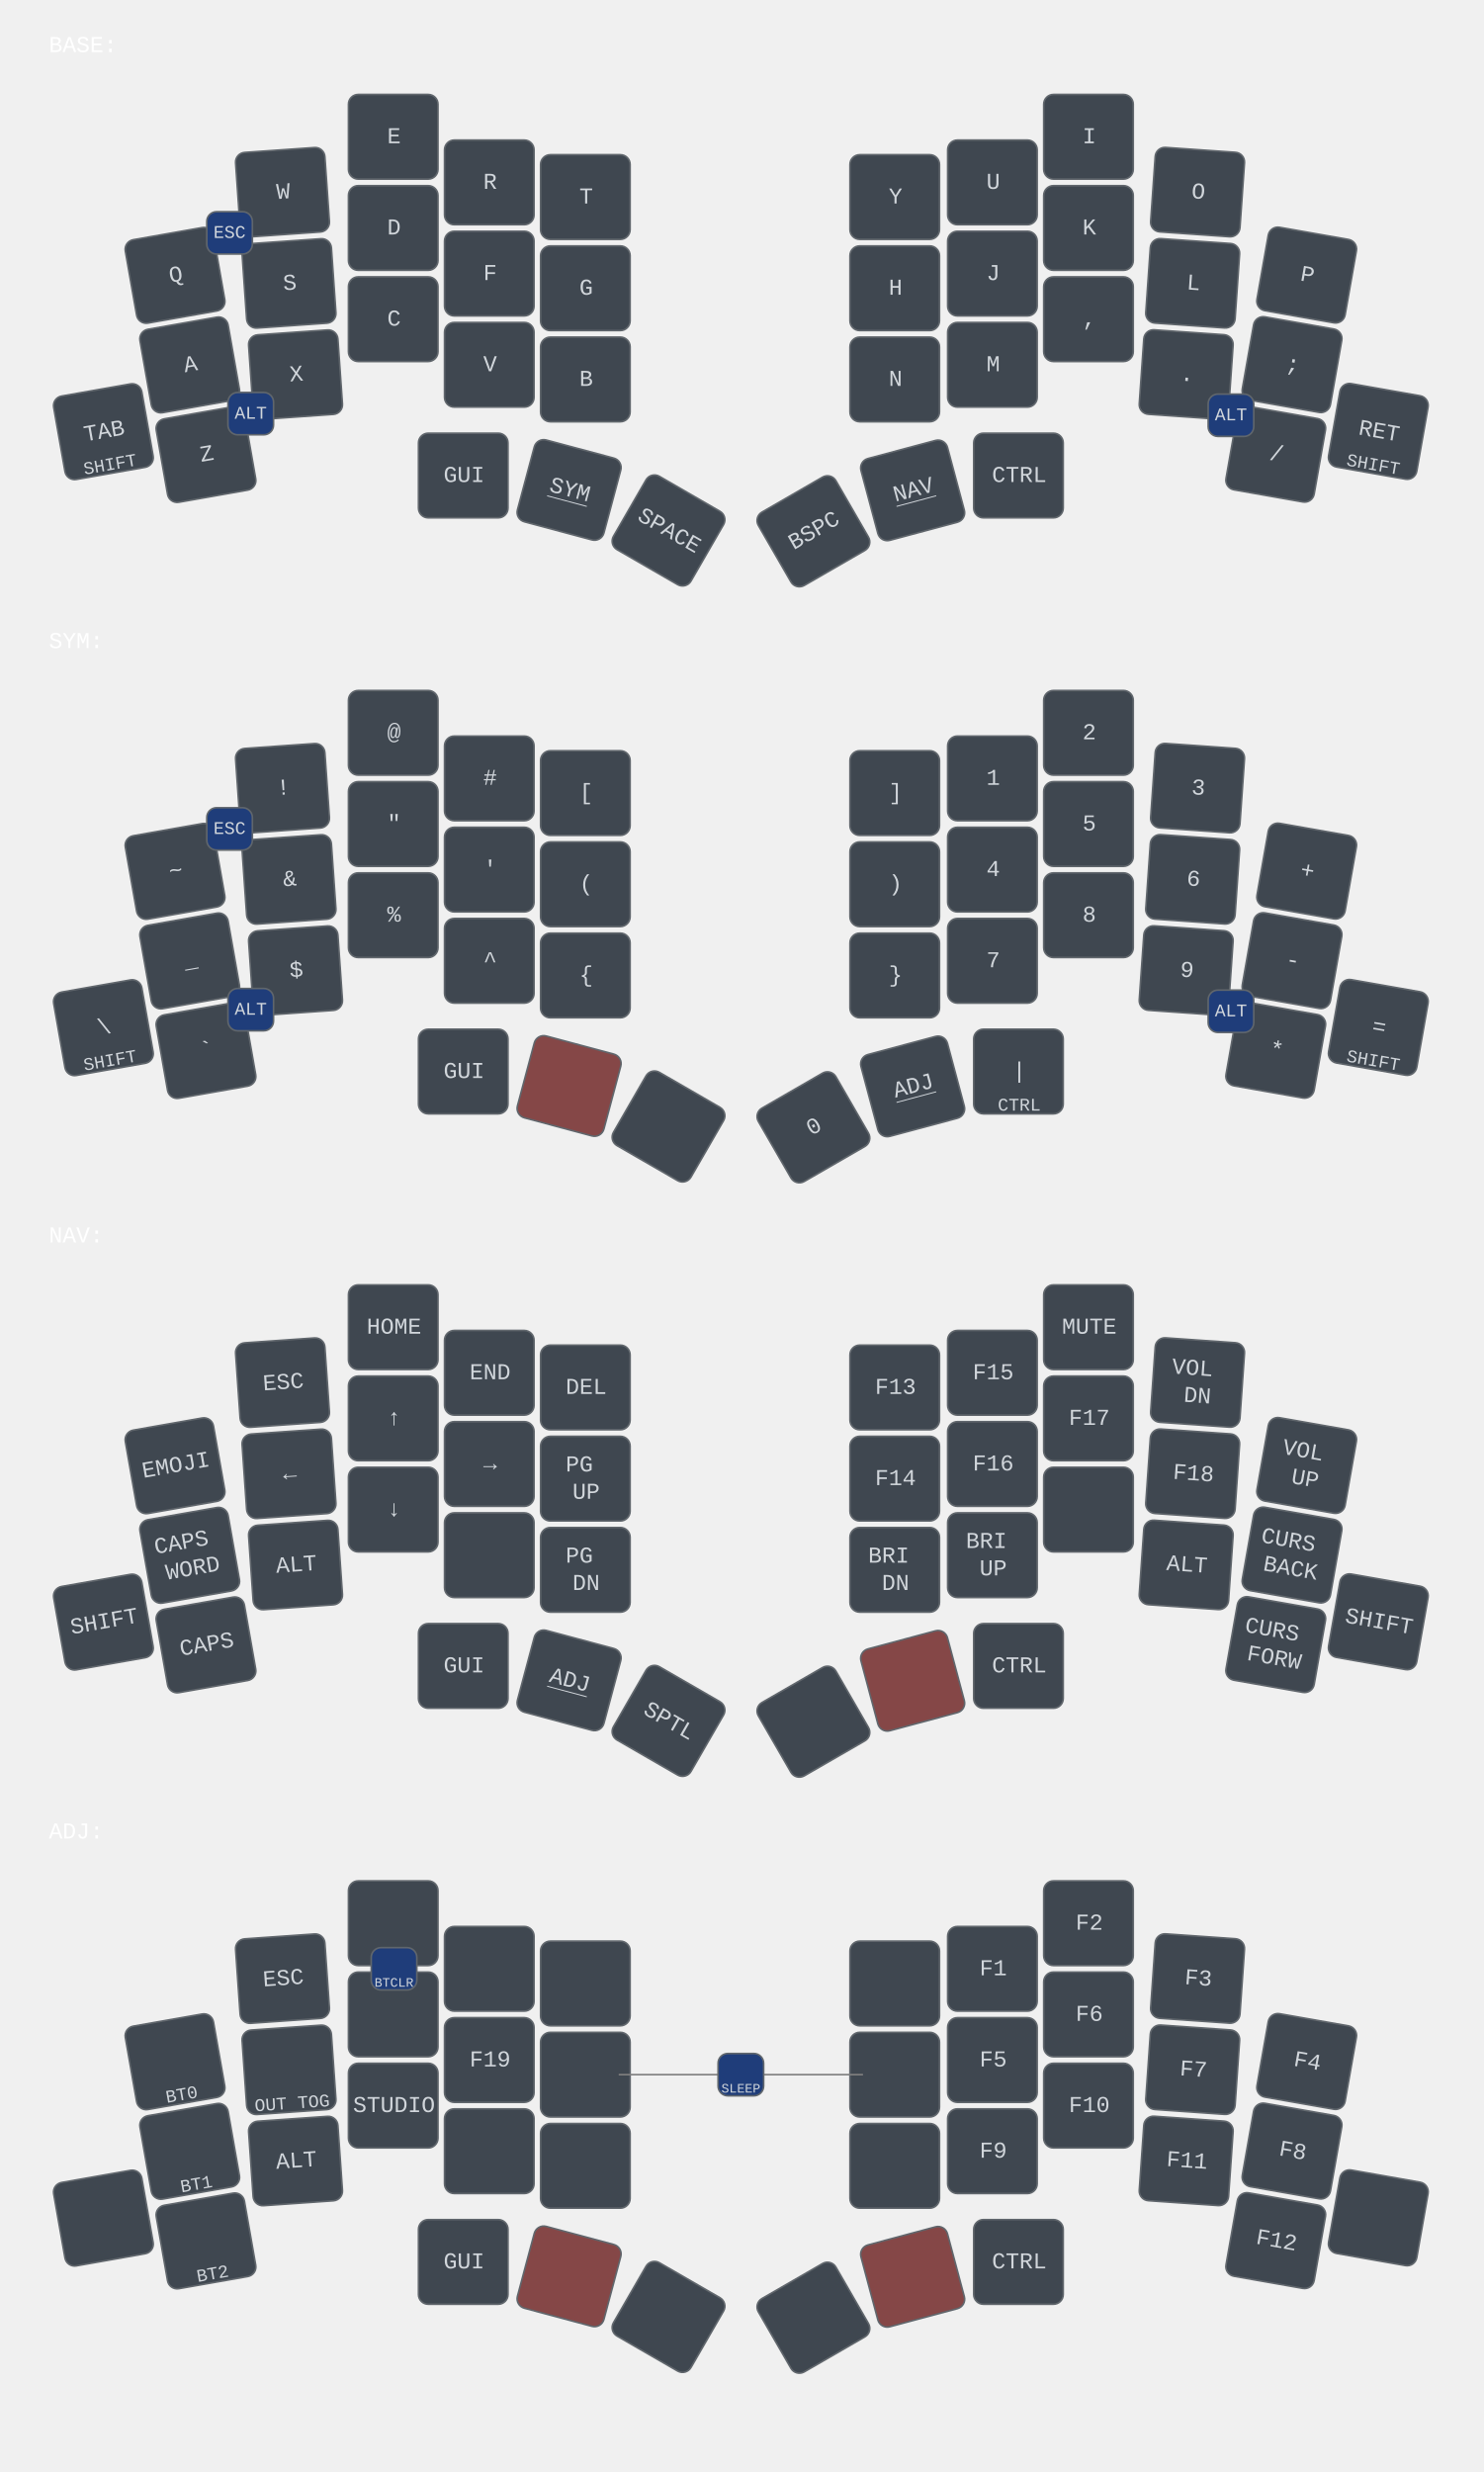
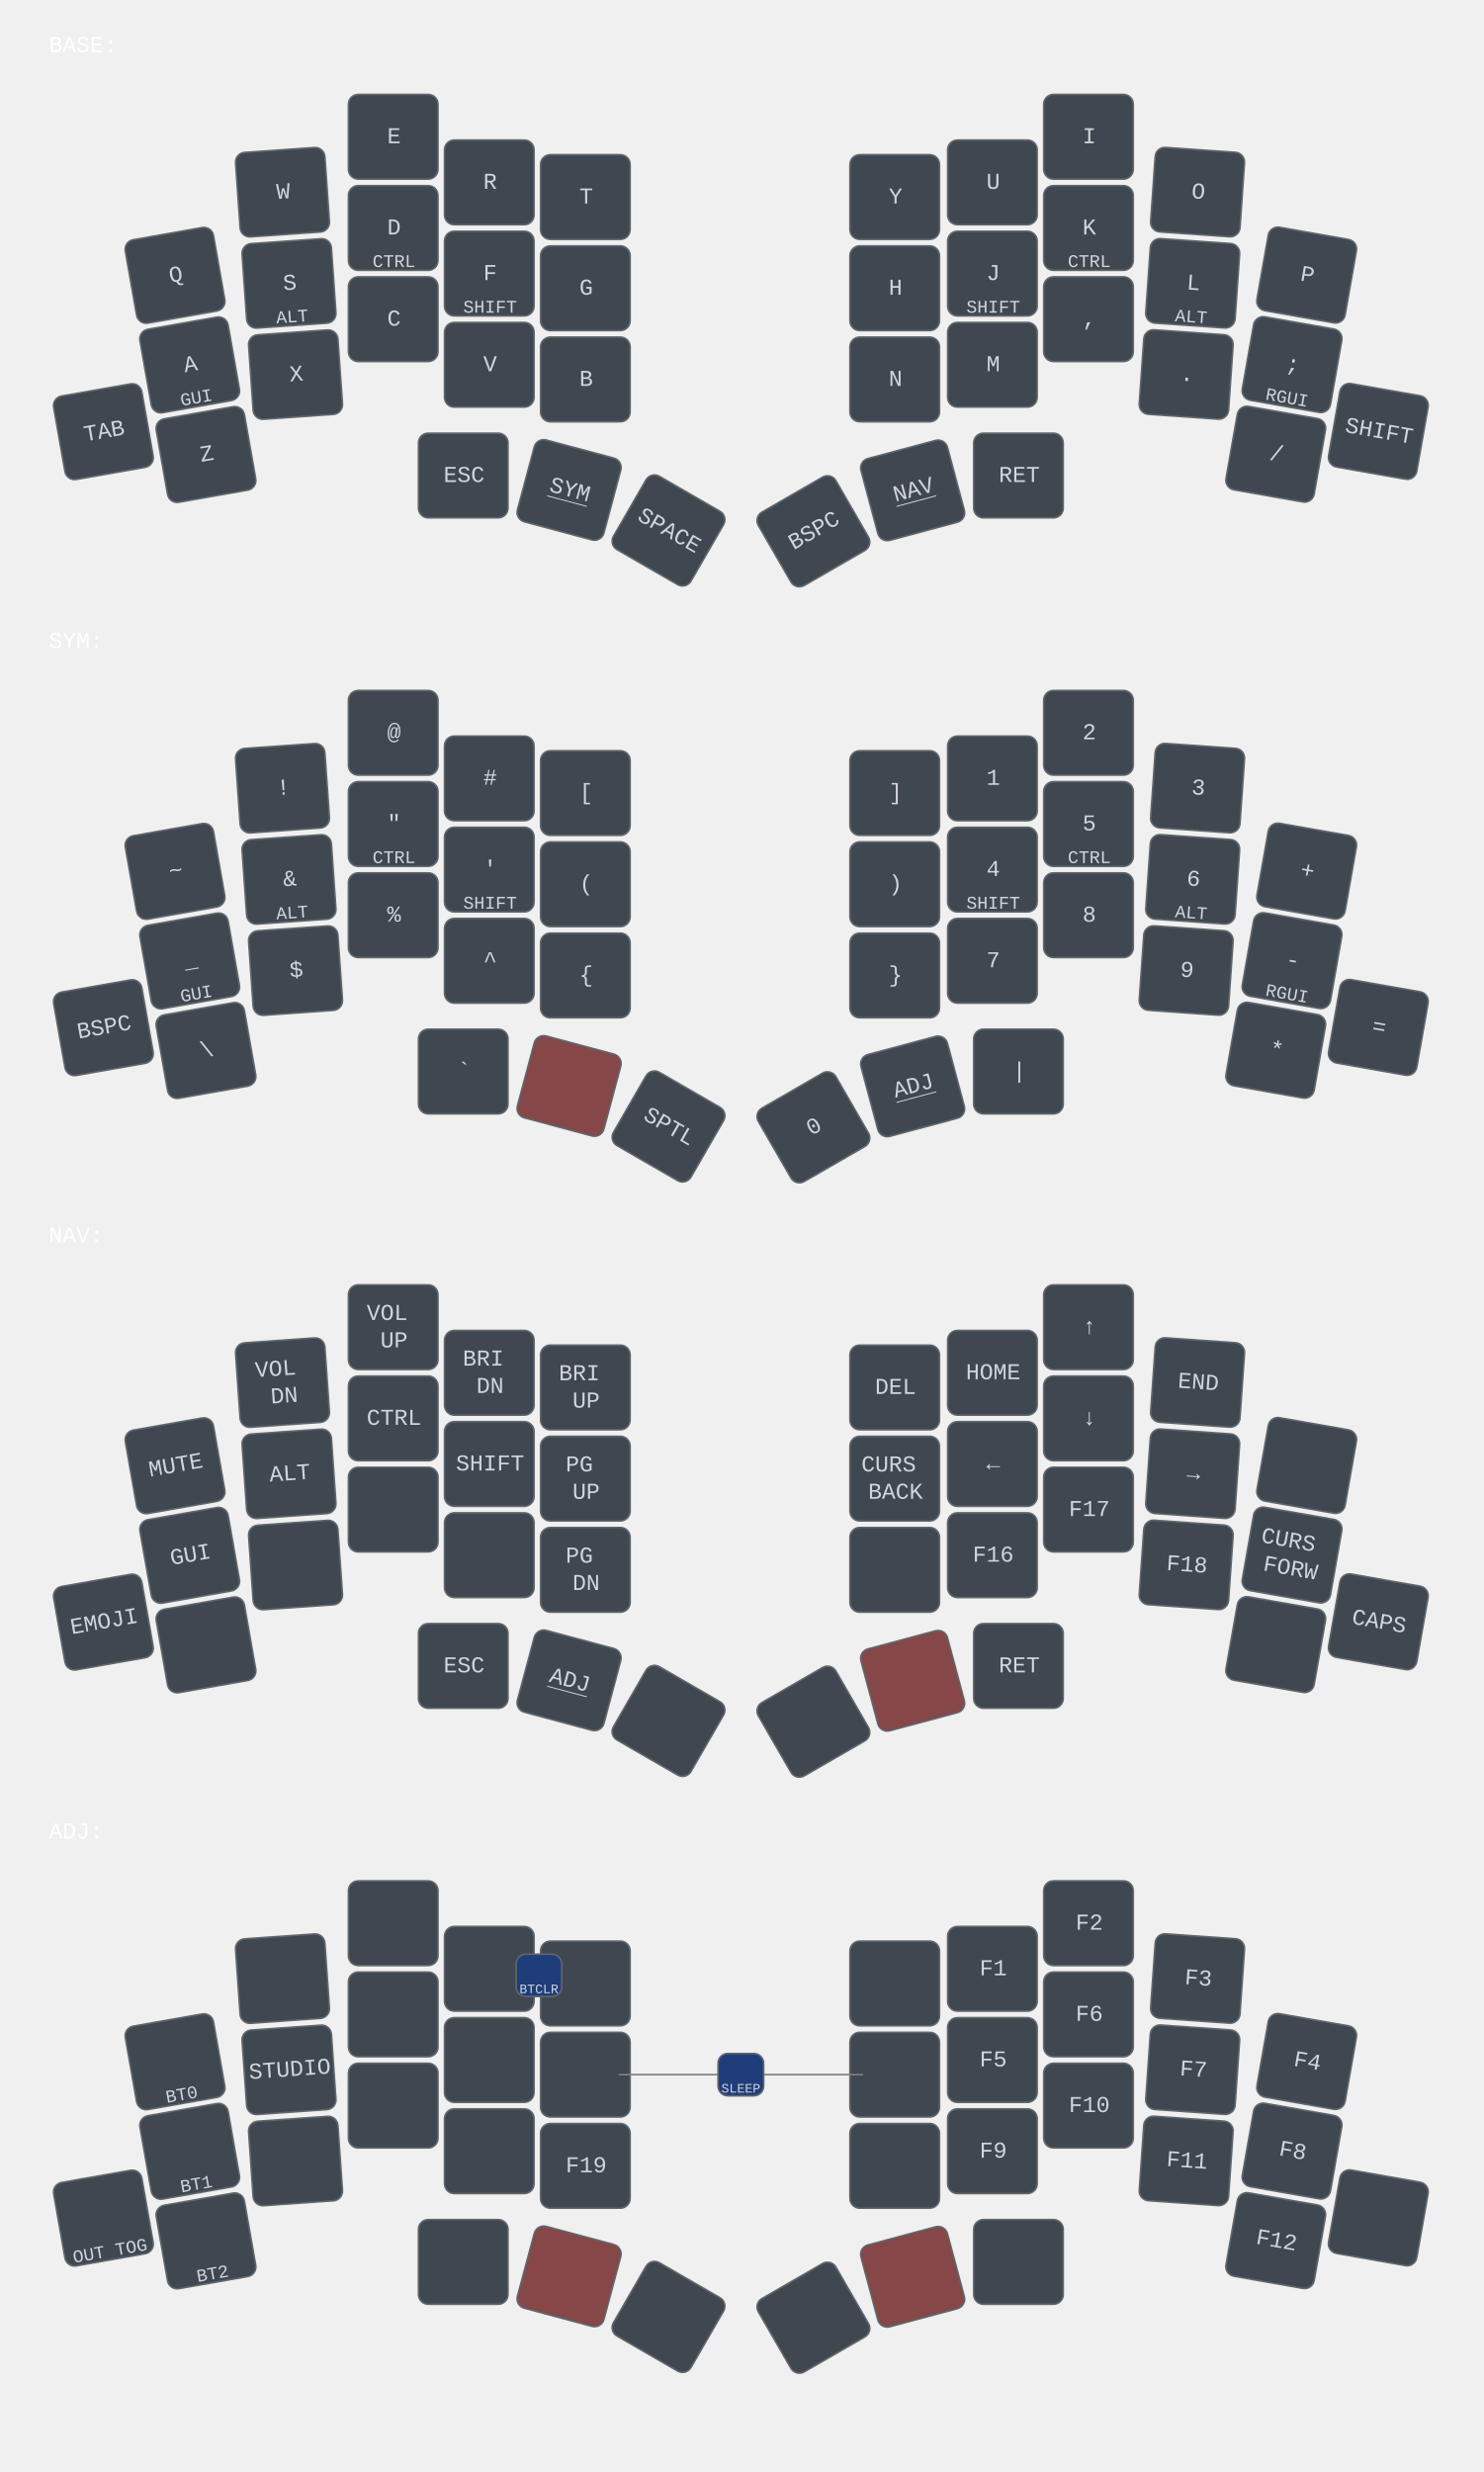
<svg xmlns="http://www.w3.org/2000/svg" width="911" height="1518" viewBox="0 0 911 1518" class="keymap">
  <style>/* inherit to force styles through use tags */
svg path {
    fill: inherit;
}

/* font and background color specifications */
svg.keymap {
    font-family: SFMono-Regular,Consolas,Liberation Mono,Menlo,monospace;
    font-size: 14px;
    font-kerning: normal;
    text-rendering: optimizeLegibility;
    fill: #24292e;
}

/* default key styling */
rect.key {
    fill: #f6f8fa;
}

rect.key, rect.combo {
    stroke: #c9cccf;
    stroke-width: 1;
}

/* default key side styling, only used is draw_key_sides is set */
rect.side {
    filter: brightness(90%);
}

/* color accent for combo boxes */
rect.combo, rect.combo-separate {
    fill: #cdf;
}

/* color accent for held keys */
rect.held, rect.combo.held {
    fill: #fdd;
}

/* color accent for ghost (optional) keys */
rect.ghost, rect.combo.ghost {
    stroke-dasharray: 4, 4;
    stroke-width: 2;
}

text {
    text-anchor: middle;
    dominant-baseline: middle;
}

/* styling for layer labels */
text.label {
    font-weight: bold;
    text-anchor: start;
    stroke: white;
    stroke-width: 4;
    paint-order: stroke;
}

/* styling for optional footer */
text.footer {
    text-anchor: end;
    dominant-baseline: auto;
    stroke: white;
    stroke-width: 4;
    paint-order: stroke;
}

/* styling for combo tap, and key non-tap label text */
text.combo, text.hold, text.shifted, text.left, text.right {
    font-size: 11px;
}

text.hold {
    text-anchor: middle;
    dominant-baseline: auto;
}

text.shifted {
    text-anchor: middle;
    dominant-baseline: hanging;
}

text.left {
    text-anchor: start;
}

text.right {
    text-anchor: end;
}

text.layer-activator {
    text-decoration: underline;
}

/* styling for hold/shifted label text in combo box */
text.combo.hold, text.combo.shifted, text.combo.left, text.combo.right {
    font-size: 8px;
}

/* lighter symbol for transparent keys */
text.trans {
    fill: #7b7e81;
}

/* styling for combo dendrons */
path.combo {
    stroke-width: 1;
    stroke: gray;
    fill: none;
}

/* Start Tabler Icons Cleanup */
/* cannot use height/width with glyphs */
.icon-tabler &gt; path {
    fill: inherit;
    stroke: inherit;
    stroke-width: 2;
}
/* hide tabler's default box */
.icon-tabler &gt; path[stroke="none"][fill="none"] {
    visibility: hidden;
}
/* End Tabler Icons Cleanup */

svg.keymap { fill: #d1d6db; }
rect.key { fill: #3f4750; }
rect.key, rect.combo { stroke: #60666c; }
rect.combo, rect.combo-separate { fill: #1f3d7a; }
rect.held, rect.combo.held { fill: #854747; }
text.label, text.footer { stroke: black; }
text.trans { fill: #7e8184; }
path.combo { stroke: #7f7f7f; }

text.label, text.footer {
  stroke: none;
  fill: #FFF;
  font-weight: 500; 
  paint-order: normal;
}
</style>
  <g transform="translate(30, 0)" class="layer-BASE">
    <text x="0" y="28" class="label" id="BASE">BASE:</text>
    <g transform="translate(0, 56)">
      <g transform="translate(78, 113) rotate(-10.0)" class="key keypos-0">
        <rect rx="6" ry="6" x="-28" y="-26" width="55" height="52" class="key" />
        <text x="0" y="0" class="key tap">Q</text>
      </g>
      <g transform="translate(144, 62) rotate(-4.0)" class="key keypos-1">
        <rect rx="6" ry="6" x="-28" y="-26" width="55" height="52" class="key" />
        <text x="0" y="0" class="key tap">W</text>
      </g>
      <g transform="translate(212, 28)" class="key keypos-2">
        <rect rx="6" ry="6" x="-28" y="-26" width="55" height="52" class="key" />
        <text x="0" y="0" class="key tap">E</text>
      </g>
      <g transform="translate(271, 56)" class="key keypos-3">
        <rect rx="6" ry="6" x="-28" y="-26" width="55" height="52" class="key" />
        <text x="0" y="0" class="key tap">R</text>
      </g>
      <g transform="translate(330, 65)" class="key keypos-4">
        <rect rx="6" ry="6" x="-28" y="-26" width="55" height="52" class="key" />
        <text x="0" y="0" class="key tap">T</text>
      </g>
      <g transform="translate(520, 65)" class="key keypos-5">
        <rect rx="6" ry="6" x="-28" y="-26" width="55" height="52" class="key" />
        <text x="0" y="0" class="key tap">Y</text>
      </g>
      <g transform="translate(580, 56)" class="key keypos-6">
        <rect rx="6" ry="6" x="-28" y="-26" width="55" height="52" class="key" />
        <text x="0" y="0" class="key tap">U</text>
      </g>
      <g transform="translate(639, 28)" class="key keypos-7">
        <rect rx="6" ry="6" x="-28" y="-26" width="55" height="52" class="key" />
        <text x="0" y="0" class="key tap">I</text>
      </g>
      <g transform="translate(706, 62) rotate(4.0)" class="key keypos-8">
        <rect rx="6" ry="6" x="-28" y="-26" width="55" height="52" class="key" />
        <text x="0" y="0" class="key tap">O</text>
      </g>
      <g transform="translate(773, 113) rotate(10.0)" class="key keypos-9">
        <rect rx="6" ry="6" x="-28" y="-26" width="55" height="52" class="key" />
        <text x="0" y="0" class="key tap">P</text>
      </g>
      <g transform="translate(87, 168) rotate(-10.0)" class="key keypos-10">
        <rect rx="6" ry="6" x="-28" y="-26" width="55" height="52" class="key" />
        <text x="0" y="0" class="key tap">A</text>
+         <text x="0" y="24" class="key hold">GUI</text>
      </g>
      <g transform="translate(148, 118) rotate(-4.0)" class="key keypos-11">
        <rect rx="6" ry="6" x="-28" y="-26" width="55" height="52" class="key" />
        <text x="0" y="0" class="key tap">S</text>
+         <text x="0" y="24" class="key hold">ALT</text>
      </g>
      <g transform="translate(212, 84)" class="key keypos-12">
        <rect rx="6" ry="6" x="-28" y="-26" width="55" height="52" class="key" />
        <text x="0" y="0" class="key tap">D</text>
+         <text x="0" y="24" class="key hold">CTRL</text>
      </g>
      <g transform="translate(271, 112)" class="key keypos-13">
        <rect rx="6" ry="6" x="-28" y="-26" width="55" height="52" class="key" />
        <text x="0" y="0" class="key tap">F</text>
+         <text x="0" y="24" class="key hold">SHIFT</text>
      </g>
      <g transform="translate(330, 121)" class="key keypos-14">
        <rect rx="6" ry="6" x="-28" y="-26" width="55" height="52" class="key" />
        <text x="0" y="0" class="key tap">G</text>
      </g>
      <g transform="translate(520, 121)" class="key keypos-15">
        <rect rx="6" ry="6" x="-28" y="-26" width="55" height="52" class="key" />
        <text x="0" y="0" class="key tap">H</text>
      </g>
      <g transform="translate(580, 112)" class="key keypos-16">
        <rect rx="6" ry="6" x="-28" y="-26" width="55" height="52" class="key" />
        <text x="0" y="0" class="key tap">J</text>
+         <text x="0" y="24" class="key hold">SHIFT</text>
      </g>
      <g transform="translate(639, 84)" class="key keypos-17">
        <rect rx="6" ry="6" x="-28" y="-26" width="55" height="52" class="key" />
        <text x="0" y="0" class="key tap">K</text>
+         <text x="0" y="24" class="key hold">CTRL</text>
      </g>
      <g transform="translate(703, 118) rotate(4.0)" class="key keypos-18">
        <rect rx="6" ry="6" x="-28" y="-26" width="55" height="52" class="key" />
        <text x="0" y="0" class="key tap">L</text>
+         <text x="0" y="24" class="key hold">ALT</text>
      </g>
      <g transform="translate(764, 168) rotate(10.0)" class="key keypos-19">
        <rect rx="6" ry="6" x="-28" y="-26" width="55" height="52" class="key" />
        <text x="0" y="0" class="key tap">;</text>
+         <text x="0" y="24" class="key hold">RGUI</text>
      </g>
      <g transform="translate(34, 209) rotate(-10.0)" class="key keypos-20">
        <rect rx="6" ry="6" x="-28" y="-26" width="55" height="52" class="key" />
        <text x="0" y="0" class="key tap">TAB</text>
-         <text x="0" y="24" class="key hold">SHIFT</text>
      </g>
      <g transform="translate(97, 223) rotate(-10.0)" class="key keypos-21">
        <rect rx="6" ry="6" x="-28" y="-26" width="55" height="52" class="key" />
        <text x="0" y="0" class="key tap">Z</text>
      </g>
      <g transform="translate(152, 174) rotate(-4.0)" class="key keypos-22">
        <rect rx="6" ry="6" x="-28" y="-26" width="55" height="52" class="key" />
        <text x="0" y="0" class="key tap">X</text>
      </g>
      <g transform="translate(212, 140)" class="key keypos-23">
        <rect rx="6" ry="6" x="-28" y="-26" width="55" height="52" class="key" />
        <text x="0" y="0" class="key tap">C</text>
      </g>
      <g transform="translate(271, 168)" class="key keypos-24">
        <rect rx="6" ry="6" x="-28" y="-26" width="55" height="52" class="key" />
        <text x="0" y="0" class="key tap">V</text>
      </g>
      <g transform="translate(330, 177)" class="key keypos-25">
        <rect rx="6" ry="6" x="-28" y="-26" width="55" height="52" class="key" />
        <text x="0" y="0" class="key tap">B</text>
      </g>
      <g transform="translate(520, 177)" class="key keypos-26">
        <rect rx="6" ry="6" x="-28" y="-26" width="55" height="52" class="key" />
        <text x="0" y="0" class="key tap">N</text>
      </g>
      <g transform="translate(580, 168)" class="key keypos-27">
        <rect rx="6" ry="6" x="-28" y="-26" width="55" height="52" class="key" />
        <text x="0" y="0" class="key tap">M</text>
      </g>
      <g transform="translate(639, 140)" class="key keypos-28">
        <rect rx="6" ry="6" x="-28" y="-26" width="55" height="52" class="key" />
        <text x="0" y="0" class="key tap">,</text>
      </g>
      <g transform="translate(699, 174) rotate(4.0)" class="key keypos-29">
        <rect rx="6" ry="6" x="-28" y="-26" width="55" height="52" class="key" />
        <text x="0" y="0" class="key tap">.</text>
      </g>
      <g transform="translate(754, 223) rotate(10.0)" class="key keypos-30">
        <rect rx="6" ry="6" x="-28" y="-26" width="55" height="52" class="key" />
        <text x="0" y="0" class="key tap">/</text>
      </g>
      <g transform="translate(817, 209) rotate(10.0)" class="key keypos-31">
        <rect rx="6" ry="6" x="-28" y="-26" width="55" height="52" class="key" />
-         <text x="0" y="0" class="key tap">RET</text>
-         <text x="0" y="24" class="key hold">SHIFT</text>
+         <text x="0" y="0" class="key tap">SHIFT</text>
      </g>
      <g transform="translate(255, 236)" class="key keypos-32">
        <rect rx="6" ry="6" x="-28" y="-26" width="55" height="52" class="key" />
-         <text x="0" y="0" class="key tap">GUI</text>
+         <text x="0" y="0" class="key tap">ESC</text>
      </g>
      <g transform="translate(320, 245) rotate(15.0)" class="key keypos-33">
        <rect rx="6" ry="6" x="-28" y="-26" width="55" height="52" class="key" />
        <a href="#SYM">
          <text x="0" y="0" class="key tap layer-activator">SYM</text>
        </a>
      </g>
      <g transform="translate(381, 270) rotate(30.0)" class="key keypos-34">
        <rect rx="6" ry="6" x="-28" y="-26" width="55" height="52" class="key" />
        <text x="0" y="0" class="key tap">SPACE</text>
      </g>
      <g transform="translate(470, 270) rotate(-30.0)" class="key keypos-35">
        <rect rx="6" ry="6" x="-28" y="-26" width="55" height="52" class="key" />
        <text x="0" y="0" class="key tap">BSPC</text>
      </g>
      <g transform="translate(531, 245) rotate(-15.0)" class="key keypos-36">
        <rect rx="6" ry="6" x="-28" y="-26" width="55" height="52" class="key" />
        <a href="#NAV">
          <text x="0" y="0" class="key tap layer-activator">NAV</text>
        </a>
      </g>
      <g transform="translate(596, 236)" class="key keypos-37">
        <rect rx="6" ry="6" x="-28" y="-26" width="55" height="52" class="key" />
-         <text x="0" y="0" class="key tap">CTRL</text>
-       </g>
-       <g class="combo combopos-0">
-         <rect rx="6" ry="6" x="97" y="74" width="28" height="26" class="combo" />
-         <text x="111" y="87" class="combo tap">ESC</text>
-       </g>
-       <g class="combo combopos-1">
-         <rect rx="6" ry="6" x="110" y="185" width="28" height="26" class="combo" />
-         <text x="124" y="198" class="combo tap">ALT</text>
-       </g>
-       <g class="combo combopos-2">
-         <rect rx="6" ry="6" x="712" y="186" width="28" height="26" class="combo" />
-         <text x="726" y="199" class="combo tap">ALT</text>
+         <text x="0" y="0" class="key tap">RET</text>
      </g>
    </g>
  </g>
  <g transform="translate(30, 366)" class="layer-SYM">
    <text x="0" y="28" class="label" id="SYM">SYM:</text>
    <g transform="translate(0, 56)">
      <g transform="translate(78, 113) rotate(-10.0)" class="key keypos-0">
        <rect rx="6" ry="6" x="-28" y="-26" width="55" height="52" class="key" />
        <text x="0" y="0" class="key tap">~</text>
      </g>
      <g transform="translate(144, 62) rotate(-4.0)" class="key keypos-1">
        <rect rx="6" ry="6" x="-28" y="-26" width="55" height="52" class="key" />
        <text x="0" y="0" class="key tap">!</text>
      </g>
      <g transform="translate(212, 28)" class="key keypos-2">
        <rect rx="6" ry="6" x="-28" y="-26" width="55" height="52" class="key" />
        <text x="0" y="0" class="key tap">@</text>
      </g>
      <g transform="translate(271, 56)" class="key keypos-3">
        <rect rx="6" ry="6" x="-28" y="-26" width="55" height="52" class="key" />
        <text x="0" y="0" class="key tap">#</text>
      </g>
      <g transform="translate(330, 65)" class="key keypos-4">
        <rect rx="6" ry="6" x="-28" y="-26" width="55" height="52" class="key" />
        <text x="0" y="0" class="key tap">[</text>
      </g>
      <g transform="translate(520, 65)" class="key keypos-5">
        <rect rx="6" ry="6" x="-28" y="-26" width="55" height="52" class="key" />
        <text x="0" y="0" class="key tap">]</text>
      </g>
      <g transform="translate(580, 56)" class="key keypos-6">
        <rect rx="6" ry="6" x="-28" y="-26" width="55" height="52" class="key" />
        <text x="0" y="0" class="key tap">1</text>
      </g>
      <g transform="translate(639, 28)" class="key keypos-7">
        <rect rx="6" ry="6" x="-28" y="-26" width="55" height="52" class="key" />
        <text x="0" y="0" class="key tap">2</text>
      </g>
      <g transform="translate(706, 62) rotate(4.0)" class="key keypos-8">
        <rect rx="6" ry="6" x="-28" y="-26" width="55" height="52" class="key" />
        <text x="0" y="0" class="key tap">3</text>
      </g>
      <g transform="translate(773, 113) rotate(10.0)" class="key keypos-9">
        <rect rx="6" ry="6" x="-28" y="-26" width="55" height="52" class="key" />
        <text x="0" y="0" class="key tap">+</text>
      </g>
      <g transform="translate(87, 168) rotate(-10.0)" class="key keypos-10">
        <rect rx="6" ry="6" x="-28" y="-26" width="55" height="52" class="key" />
        <text x="0" y="0" class="key tap">_</text>
+         <text x="0" y="24" class="key hold">GUI</text>
      </g>
      <g transform="translate(148, 118) rotate(-4.0)" class="key keypos-11">
        <rect rx="6" ry="6" x="-28" y="-26" width="55" height="52" class="key" />
        <text x="0" y="0" class="key tap">&amp;</text>
+         <text x="0" y="24" class="key hold">ALT</text>
      </g>
      <g transform="translate(212, 84)" class="key keypos-12">
        <rect rx="6" ry="6" x="-28" y="-26" width="55" height="52" class="key" />
        <text x="0" y="0" class="key tap">"</text>
+         <text x="0" y="24" class="key hold">CTRL</text>
      </g>
      <g transform="translate(271, 112)" class="key keypos-13">
        <rect rx="6" ry="6" x="-28" y="-26" width="55" height="52" class="key" />
        <text x="0" y="0" class="key tap">'</text>
+         <text x="0" y="24" class="key hold">SHIFT</text>
      </g>
      <g transform="translate(330, 121)" class="key keypos-14">
        <rect rx="6" ry="6" x="-28" y="-26" width="55" height="52" class="key" />
        <text x="0" y="0" class="key tap">(</text>
      </g>
      <g transform="translate(520, 121)" class="key keypos-15">
        <rect rx="6" ry="6" x="-28" y="-26" width="55" height="52" class="key" />
        <text x="0" y="0" class="key tap">)</text>
      </g>
      <g transform="translate(580, 112)" class="key keypos-16">
        <rect rx="6" ry="6" x="-28" y="-26" width="55" height="52" class="key" />
        <text x="0" y="0" class="key tap">4</text>
+         <text x="0" y="24" class="key hold">SHIFT</text>
      </g>
      <g transform="translate(639, 84)" class="key keypos-17">
        <rect rx="6" ry="6" x="-28" y="-26" width="55" height="52" class="key" />
        <text x="0" y="0" class="key tap">5</text>
+         <text x="0" y="24" class="key hold">CTRL</text>
      </g>
      <g transform="translate(703, 118) rotate(4.0)" class="key keypos-18">
        <rect rx="6" ry="6" x="-28" y="-26" width="55" height="52" class="key" />
        <text x="0" y="0" class="key tap">6</text>
+         <text x="0" y="24" class="key hold">ALT</text>
      </g>
      <g transform="translate(764, 168) rotate(10.0)" class="key keypos-19">
        <rect rx="6" ry="6" x="-28" y="-26" width="55" height="52" class="key" />
        <text x="0" y="0" class="key tap">-</text>
+         <text x="0" y="24" class="key hold">RGUI</text>
      </g>
      <g transform="translate(34, 209) rotate(-10.0)" class="key keypos-20">
        <rect rx="6" ry="6" x="-28" y="-26" width="55" height="52" class="key" />
+         <text x="0" y="0" class="key tap">BSPC</text>
+       </g>
+       <g transform="translate(97, 223) rotate(-10.0)" class="key keypos-21">
+         <rect rx="6" ry="6" x="-28" y="-26" width="55" height="52" class="key" />
        <text x="0" y="0" class="key tap">\</text>
-         <text x="0" y="24" class="key hold">SHIFT</text>
-       </g>
-       <g transform="translate(97, 223) rotate(-10.0)" class="key keypos-21">
+       </g>
+       <g transform="translate(152, 174) rotate(-4.0)" class="key keypos-22">
+         <rect rx="6" ry="6" x="-28" y="-26" width="55" height="52" class="key" />
+         <text x="0" y="0" class="key tap">$</text>
+       </g>
+       <g transform="translate(212, 140)" class="key keypos-23">
+         <rect rx="6" ry="6" x="-28" y="-26" width="55" height="52" class="key" />
+         <text x="0" y="0" class="key tap">%</text>
+       </g>
+       <g transform="translate(271, 168)" class="key keypos-24">
+         <rect rx="6" ry="6" x="-28" y="-26" width="55" height="52" class="key" />
+         <text x="0" y="0" class="key tap">^</text>
+       </g>
+       <g transform="translate(330, 177)" class="key keypos-25">
+         <rect rx="6" ry="6" x="-28" y="-26" width="55" height="52" class="key" />
+         <text x="0" y="0" class="key tap">{</text>
+       </g>
+       <g transform="translate(520, 177)" class="key keypos-26">
+         <rect rx="6" ry="6" x="-28" y="-26" width="55" height="52" class="key" />
+         <text x="0" y="0" class="key tap">}</text>
+       </g>
+       <g transform="translate(580, 168)" class="key keypos-27">
+         <rect rx="6" ry="6" x="-28" y="-26" width="55" height="52" class="key" />
+         <text x="0" y="0" class="key tap">7</text>
+       </g>
+       <g transform="translate(639, 140)" class="key keypos-28">
+         <rect rx="6" ry="6" x="-28" y="-26" width="55" height="52" class="key" />
+         <text x="0" y="0" class="key tap">8</text>
+       </g>
+       <g transform="translate(699, 174) rotate(4.0)" class="key keypos-29">
+         <rect rx="6" ry="6" x="-28" y="-26" width="55" height="52" class="key" />
+         <text x="0" y="0" class="key tap">9</text>
+       </g>
+       <g transform="translate(754, 223) rotate(10.0)" class="key keypos-30">
+         <rect rx="6" ry="6" x="-28" y="-26" width="55" height="52" class="key" />
+         <text x="0" y="0" class="key tap">*</text>
+       </g>
+       <g transform="translate(817, 209) rotate(10.0)" class="key keypos-31">
+         <rect rx="6" ry="6" x="-28" y="-26" width="55" height="52" class="key" />
+         <text x="0" y="0" class="key tap">=</text>
+       </g>
+       <g transform="translate(255, 236)" class="key keypos-32">
        <rect rx="6" ry="6" x="-28" y="-26" width="55" height="52" class="key" />
        <text x="0" y="0" class="key tap">`</text>
-       </g>
-       <g transform="translate(152, 174) rotate(-4.0)" class="key keypos-22">
-         <rect rx="6" ry="6" x="-28" y="-26" width="55" height="52" class="key" />
-         <text x="0" y="0" class="key tap">$</text>
-       </g>
-       <g transform="translate(212, 140)" class="key keypos-23">
-         <rect rx="6" ry="6" x="-28" y="-26" width="55" height="52" class="key" />
-         <text x="0" y="0" class="key tap">%</text>
-       </g>
-       <g transform="translate(271, 168)" class="key keypos-24">
-         <rect rx="6" ry="6" x="-28" y="-26" width="55" height="52" class="key" />
-         <text x="0" y="0" class="key tap">^</text>
-       </g>
-       <g transform="translate(330, 177)" class="key keypos-25">
-         <rect rx="6" ry="6" x="-28" y="-26" width="55" height="52" class="key" />
-         <text x="0" y="0" class="key tap">{</text>
-       </g>
-       <g transform="translate(520, 177)" class="key keypos-26">
-         <rect rx="6" ry="6" x="-28" y="-26" width="55" height="52" class="key" />
-         <text x="0" y="0" class="key tap">}</text>
-       </g>
-       <g transform="translate(580, 168)" class="key keypos-27">
-         <rect rx="6" ry="6" x="-28" y="-26" width="55" height="52" class="key" />
-         <text x="0" y="0" class="key tap">7</text>
-       </g>
-       <g transform="translate(639, 140)" class="key keypos-28">
-         <rect rx="6" ry="6" x="-28" y="-26" width="55" height="52" class="key" />
-         <text x="0" y="0" class="key tap">8</text>
-       </g>
-       <g transform="translate(699, 174) rotate(4.0)" class="key keypos-29">
-         <rect rx="6" ry="6" x="-28" y="-26" width="55" height="52" class="key" />
-         <text x="0" y="0" class="key tap">9</text>
-       </g>
-       <g transform="translate(754, 223) rotate(10.0)" class="key keypos-30">
-         <rect rx="6" ry="6" x="-28" y="-26" width="55" height="52" class="key" />
-         <text x="0" y="0" class="key tap">*</text>
-       </g>
-       <g transform="translate(817, 209) rotate(10.0)" class="key keypos-31">
-         <rect rx="6" ry="6" x="-28" y="-26" width="55" height="52" class="key" />
-         <text x="0" y="0" class="key tap">=</text>
-         <text x="0" y="24" class="key hold">SHIFT</text>
-       </g>
-       <g transform="translate(255, 236)" class="key keypos-32">
-         <rect rx="6" ry="6" x="-28" y="-26" width="55" height="52" class="key" />
-         <text x="0" y="0" class="key tap">GUI</text>
      </g>
      <g transform="translate(320, 245) rotate(15.0)" class="key held keypos-33">
        <rect rx="6" ry="6" x="-28" y="-26" width="55" height="52" class="key held" />
      </g>
      <g transform="translate(381, 270) rotate(30.0)" class="key keypos-34">
        <rect rx="6" ry="6" x="-28" y="-26" width="55" height="52" class="key" />
+         <text x="0" y="0" class="key tap">SPTL</text>
      </g>
      <g transform="translate(470, 270) rotate(-30.0)" class="key keypos-35">
        <rect rx="6" ry="6" x="-28" y="-26" width="55" height="52" class="key" />
        <text x="0" y="0" class="key tap">0</text>
      </g>
      <g transform="translate(531, 245) rotate(-15.0)" class="key keypos-36">
        <rect rx="6" ry="6" x="-28" y="-26" width="55" height="52" class="key" />
        <a href="#ADJ">
          <text x="0" y="0" class="key tap layer-activator">ADJ</text>
        </a>
      </g>
      <g transform="translate(596, 236)" class="key keypos-37">
        <rect rx="6" ry="6" x="-28" y="-26" width="55" height="52" class="key" />
        <text x="0" y="0" class="key tap">|</text>
-         <text x="0" y="24" class="key hold">CTRL</text>
-       </g>
-       <g class="combo combopos-0">
-         <rect rx="6" ry="6" x="97" y="74" width="28" height="26" class="combo" />
-         <text x="111" y="87" class="combo tap">ESC</text>
-       </g>
-       <g class="combo combopos-1">
-         <rect rx="6" ry="6" x="110" y="185" width="28" height="26" class="combo" />
-         <text x="124" y="198" class="combo tap">ALT</text>
-       </g>
-       <g class="combo combopos-2">
-         <rect rx="6" ry="6" x="712" y="186" width="28" height="26" class="combo" />
-         <text x="726" y="199" class="combo tap">ALT</text>
      </g>
    </g>
  </g>
  <g transform="translate(30, 731)" class="layer-NAV">
    <text x="0" y="28" class="label" id="NAV">NAV:</text>
    <g transform="translate(0, 56)">
      <g transform="translate(78, 113) rotate(-10.0)" class="key keypos-0">
        <rect rx="6" ry="6" x="-28" y="-26" width="55" height="52" class="key" />
-         <text x="0" y="0" class="key tap">EMOJI</text>
+         <text x="0" y="0" class="key tap">MUTE</text>
      </g>
      <g transform="translate(144, 62) rotate(-4.0)" class="key keypos-1">
-         <rect rx="6" ry="6" x="-28" y="-26" width="55" height="52" class="key" />
-         <text x="0" y="0" class="key tap">ESC</text>
-       </g>
-       <g transform="translate(212, 28)" class="key keypos-2">
-         <rect rx="6" ry="6" x="-28" y="-26" width="55" height="52" class="key" />
-         <text x="0" y="0" class="key tap">HOME</text>
-       </g>
-       <g transform="translate(271, 56)" class="key keypos-3">
-         <rect rx="6" ry="6" x="-28" y="-26" width="55" height="52" class="key" />
-         <text x="0" y="0" class="key tap">END</text>
-       </g>
-       <g transform="translate(330, 65)" class="key keypos-4">
-         <rect rx="6" ry="6" x="-28" y="-26" width="55" height="52" class="key" />
-         <text x="0" y="0" class="key tap">DEL</text>
-       </g>
-       <g transform="translate(520, 65)" class="key keypos-5">
-         <rect rx="6" ry="6" x="-28" y="-26" width="55" height="52" class="key" />
-         <text x="0" y="0" class="key tap">F13</text>
-       </g>
-       <g transform="translate(580, 56)" class="key keypos-6">
-         <rect rx="6" ry="6" x="-28" y="-26" width="55" height="52" class="key" />
-         <text x="0" y="0" class="key tap">F15</text>
-       </g>
-       <g transform="translate(639, 28)" class="key keypos-7">
-         <rect rx="6" ry="6" x="-28" y="-26" width="55" height="52" class="key" />
-         <text x="0" y="0" class="key tap">MUTE</text>
-       </g>
-       <g transform="translate(706, 62) rotate(4.0)" class="key keypos-8">
        <rect rx="6" ry="6" x="-28" y="-26" width="55" height="52" class="key" />
        <text x="0" y="0" class="key tap">
          <tspan x="0" dy="-0.6em">VOL</tspan>
          <tspan x="0" dy="1.2em">DN</tspan>
        </text>
      </g>
-       <g transform="translate(773, 113) rotate(10.0)" class="key keypos-9">
+       <g transform="translate(212, 28)" class="key keypos-2">
        <rect rx="6" ry="6" x="-28" y="-26" width="55" height="52" class="key" />
        <text x="0" y="0" class="key tap">
          <tspan x="0" dy="-0.6em">VOL</tspan>
          <tspan x="0" dy="1.2em">UP</tspan>
        </text>
      </g>
+       <g transform="translate(271, 56)" class="key keypos-3">
+         <rect rx="6" ry="6" x="-28" y="-26" width="55" height="52" class="key" />
+         <text x="0" y="0" class="key tap">
+           <tspan x="0" dy="-0.6em">BRI</tspan>
+           <tspan x="0" dy="1.2em">DN</tspan>
+         </text>
+       </g>
+       <g transform="translate(330, 65)" class="key keypos-4">
+         <rect rx="6" ry="6" x="-28" y="-26" width="55" height="52" class="key" />
+         <text x="0" y="0" class="key tap">
+           <tspan x="0" dy="-0.6em">BRI</tspan>
+           <tspan x="0" dy="1.2em">UP</tspan>
+         </text>
+       </g>
+       <g transform="translate(520, 65)" class="key keypos-5">
+         <rect rx="6" ry="6" x="-28" y="-26" width="55" height="52" class="key" />
+         <text x="0" y="0" class="key tap">DEL</text>
+       </g>
+       <g transform="translate(580, 56)" class="key keypos-6">
+         <rect rx="6" ry="6" x="-28" y="-26" width="55" height="52" class="key" />
+         <text x="0" y="0" class="key tap">HOME</text>
+       </g>
+       <g transform="translate(639, 28)" class="key keypos-7">
+         <rect rx="6" ry="6" x="-28" y="-26" width="55" height="52" class="key" />
+         <text x="0" y="0" class="key tap">↑</text>
+       </g>
+       <g transform="translate(706, 62) rotate(4.0)" class="key keypos-8">
+         <rect rx="6" ry="6" x="-28" y="-26" width="55" height="52" class="key" />
+         <text x="0" y="0" class="key tap">END</text>
+       </g>
+       <g transform="translate(773, 113) rotate(10.0)" class="key keypos-9">
+         <rect rx="6" ry="6" x="-28" y="-26" width="55" height="52" class="key" />
+       </g>
      <g transform="translate(87, 168) rotate(-10.0)" class="key keypos-10">
        <rect rx="6" ry="6" x="-28" y="-26" width="55" height="52" class="key" />
-         <text x="0" y="0" class="key tap">
-           <tspan x="0" dy="-0.6em">CAPS</tspan>
-           <tspan x="0" dy="1.2em">WORD</tspan>
-         </text>
+         <text x="0" y="0" class="key tap">GUI</text>
      </g>
      <g transform="translate(148, 118) rotate(-4.0)" class="key keypos-11">
        <rect rx="6" ry="6" x="-28" y="-26" width="55" height="52" class="key" />
-         <text x="0" y="0" class="key tap">←</text>
+         <text x="0" y="0" class="key tap">ALT</text>
      </g>
      <g transform="translate(212, 84)" class="key keypos-12">
        <rect rx="6" ry="6" x="-28" y="-26" width="55" height="52" class="key" />
-         <text x="0" y="0" class="key tap">↑</text>
+         <text x="0" y="0" class="key tap">CTRL</text>
      </g>
      <g transform="translate(271, 112)" class="key keypos-13">
        <rect rx="6" ry="6" x="-28" y="-26" width="55" height="52" class="key" />
-         <text x="0" y="0" class="key tap">→</text>
+         <text x="0" y="0" class="key tap">SHIFT</text>
      </g>
      <g transform="translate(330, 121)" class="key keypos-14">
        <rect rx="6" ry="6" x="-28" y="-26" width="55" height="52" class="key" />
        <text x="0" y="0" class="key tap">
          <tspan x="0" dy="-0.6em">PG</tspan>
          <tspan x="0" dy="1.2em">UP</tspan>
        </text>
      </g>
      <g transform="translate(520, 121)" class="key keypos-15">
        <rect rx="6" ry="6" x="-28" y="-26" width="55" height="52" class="key" />
-         <text x="0" y="0" class="key tap">F14</text>
-       </g>
-       <g transform="translate(580, 112)" class="key keypos-16">
-         <rect rx="6" ry="6" x="-28" y="-26" width="55" height="52" class="key" />
-         <text x="0" y="0" class="key tap">F16</text>
-       </g>
-       <g transform="translate(639, 84)" class="key keypos-17">
-         <rect rx="6" ry="6" x="-28" y="-26" width="55" height="52" class="key" />
-         <text x="0" y="0" class="key tap">F17</text>
-       </g>
-       <g transform="translate(703, 118) rotate(4.0)" class="key keypos-18">
-         <rect rx="6" ry="6" x="-28" y="-26" width="55" height="52" class="key" />
-         <text x="0" y="0" class="key tap">F18</text>
-       </g>
-       <g transform="translate(764, 168) rotate(10.0)" class="key keypos-19">
-         <rect rx="6" ry="6" x="-28" y="-26" width="55" height="52" class="key" />
        <text x="0" y="0" class="key tap">
          <tspan x="0" dy="-0.6em">CURS</tspan>
          <tspan x="0" dy="1.2em">BACK</tspan>
        </text>
      </g>
+       <g transform="translate(580, 112)" class="key keypos-16">
+         <rect rx="6" ry="6" x="-28" y="-26" width="55" height="52" class="key" />
+         <text x="0" y="0" class="key tap">←</text>
+       </g>
+       <g transform="translate(639, 84)" class="key keypos-17">
+         <rect rx="6" ry="6" x="-28" y="-26" width="55" height="52" class="key" />
+         <text x="0" y="0" class="key tap">↓</text>
+       </g>
+       <g transform="translate(703, 118) rotate(4.0)" class="key keypos-18">
+         <rect rx="6" ry="6" x="-28" y="-26" width="55" height="52" class="key" />
+         <text x="0" y="0" class="key tap">→</text>
+       </g>
+       <g transform="translate(764, 168) rotate(10.0)" class="key keypos-19">
+         <rect rx="6" ry="6" x="-28" y="-26" width="55" height="52" class="key" />
+         <text x="0" y="0" class="key tap">
+           <tspan x="0" dy="-0.6em">CURS</tspan>
+           <tspan x="0" dy="1.2em">FORW</tspan>
+         </text>
+       </g>
      <g transform="translate(34, 209) rotate(-10.0)" class="key keypos-20">
        <rect rx="6" ry="6" x="-28" y="-26" width="55" height="52" class="key" />
-         <text x="0" y="0" class="key tap">SHIFT</text>
+         <text x="0" y="0" class="key tap">EMOJI</text>
      </g>
      <g transform="translate(97, 223) rotate(-10.0)" class="key keypos-21">
        <rect rx="6" ry="6" x="-28" y="-26" width="55" height="52" class="key" />
-         <text x="0" y="0" class="key tap">CAPS</text>
      </g>
      <g transform="translate(152, 174) rotate(-4.0)" class="key keypos-22">
        <rect rx="6" ry="6" x="-28" y="-26" width="55" height="52" class="key" />
-         <text x="0" y="0" class="key tap">ALT</text>
      </g>
      <g transform="translate(212, 140)" class="key keypos-23">
        <rect rx="6" ry="6" x="-28" y="-26" width="55" height="52" class="key" />
-         <text x="0" y="0" class="key tap">↓</text>
      </g>
      <g transform="translate(271, 168)" class="key keypos-24">
        <rect rx="6" ry="6" x="-28" y="-26" width="55" height="52" class="key" />
      </g>
      <g transform="translate(330, 177)" class="key keypos-25">
        <rect rx="6" ry="6" x="-28" y="-26" width="55" height="52" class="key" />
        <text x="0" y="0" class="key tap">
          <tspan x="0" dy="-0.6em">PG</tspan>
          <tspan x="0" dy="1.2em">DN</tspan>
        </text>
      </g>
      <g transform="translate(520, 177)" class="key keypos-26">
        <rect rx="6" ry="6" x="-28" y="-26" width="55" height="52" class="key" />
-         <text x="0" y="0" class="key tap">
-           <tspan x="0" dy="-0.6em">BRI</tspan>
-           <tspan x="0" dy="1.2em">DN</tspan>
-         </text>
      </g>
      <g transform="translate(580, 168)" class="key keypos-27">
        <rect rx="6" ry="6" x="-28" y="-26" width="55" height="52" class="key" />
-         <text x="0" y="0" class="key tap">
-           <tspan x="0" dy="-0.6em">BRI</tspan>
-           <tspan x="0" dy="1.2em">UP</tspan>
-         </text>
+         <text x="0" y="0" class="key tap">F16</text>
      </g>
      <g transform="translate(639, 140)" class="key keypos-28">
        <rect rx="6" ry="6" x="-28" y="-26" width="55" height="52" class="key" />
+         <text x="0" y="0" class="key tap">F17</text>
      </g>
      <g transform="translate(699, 174) rotate(4.0)" class="key keypos-29">
        <rect rx="6" ry="6" x="-28" y="-26" width="55" height="52" class="key" />
-         <text x="0" y="0" class="key tap">ALT</text>
+         <text x="0" y="0" class="key tap">F18</text>
      </g>
      <g transform="translate(754, 223) rotate(10.0)" class="key keypos-30">
        <rect rx="6" ry="6" x="-28" y="-26" width="55" height="52" class="key" />
-         <text x="0" y="0" class="key tap">
-           <tspan x="0" dy="-0.6em">CURS</tspan>
-           <tspan x="0" dy="1.2em">FORW</tspan>
-         </text>
      </g>
      <g transform="translate(817, 209) rotate(10.0)" class="key keypos-31">
        <rect rx="6" ry="6" x="-28" y="-26" width="55" height="52" class="key" />
-         <text x="0" y="0" class="key tap">SHIFT</text>
+         <text x="0" y="0" class="key tap">CAPS</text>
      </g>
      <g transform="translate(255, 236)" class="key keypos-32">
        <rect rx="6" ry="6" x="-28" y="-26" width="55" height="52" class="key" />
-         <text x="0" y="0" class="key tap">GUI</text>
+         <text x="0" y="0" class="key tap">ESC</text>
      </g>
      <g transform="translate(320, 245) rotate(15.0)" class="key keypos-33">
        <rect rx="6" ry="6" x="-28" y="-26" width="55" height="52" class="key" />
        <a href="#ADJ">
          <text x="0" y="0" class="key tap layer-activator">ADJ</text>
        </a>
      </g>
      <g transform="translate(381, 270) rotate(30.0)" class="key keypos-34">
        <rect rx="6" ry="6" x="-28" y="-26" width="55" height="52" class="key" />
-         <text x="0" y="0" class="key tap">SPTL</text>
      </g>
      <g transform="translate(470, 270) rotate(-30.0)" class="key keypos-35">
        <rect rx="6" ry="6" x="-28" y="-26" width="55" height="52" class="key" />
      </g>
      <g transform="translate(531, 245) rotate(-15.0)" class="key held keypos-36">
        <rect rx="6" ry="6" x="-28" y="-26" width="55" height="52" class="key held" />
      </g>
      <g transform="translate(596, 236)" class="key keypos-37">
        <rect rx="6" ry="6" x="-28" y="-26" width="55" height="52" class="key" />
-         <text x="0" y="0" class="key tap">CTRL</text>
+         <text x="0" y="0" class="key tap">RET</text>
      </g>
    </g>
  </g>
  <g transform="translate(30, 1097)" class="layer-ADJ">
    <text x="0" y="28" class="label" id="ADJ">ADJ:</text>
    <g transform="translate(0, 56)">
      <g transform="translate(78, 113) rotate(-10.0)" class="key keypos-0">
        <rect rx="6" ry="6" x="-28" y="-26" width="55" height="52" class="key" />
        <text x="0" y="24" class="key hold">BT0</text>
      </g>
      <g transform="translate(144, 62) rotate(-4.0)" class="key keypos-1">
        <rect rx="6" ry="6" x="-28" y="-26" width="55" height="52" class="key" />
-         <text x="0" y="0" class="key tap">ESC</text>
      </g>
      <g transform="translate(212, 28)" class="key keypos-2">
        <rect rx="6" ry="6" x="-28" y="-26" width="55" height="52" class="key" />
      </g>
      <g transform="translate(271, 56)" class="key keypos-3">
        <rect rx="6" ry="6" x="-28" y="-26" width="55" height="52" class="key" />
      </g>
      <g transform="translate(330, 65)" class="key keypos-4">
        <rect rx="6" ry="6" x="-28" y="-26" width="55" height="52" class="key" />
      </g>
      <g transform="translate(520, 65)" class="key keypos-5">
        <rect rx="6" ry="6" x="-28" y="-26" width="55" height="52" class="key" />
      </g>
      <g transform="translate(580, 56)" class="key keypos-6">
        <rect rx="6" ry="6" x="-28" y="-26" width="55" height="52" class="key" />
        <text x="0" y="0" class="key tap">F1</text>
      </g>
      <g transform="translate(639, 28)" class="key keypos-7">
        <rect rx="6" ry="6" x="-28" y="-26" width="55" height="52" class="key" />
        <text x="0" y="0" class="key tap">F2</text>
      </g>
      <g transform="translate(706, 62) rotate(4.0)" class="key keypos-8">
        <rect rx="6" ry="6" x="-28" y="-26" width="55" height="52" class="key" />
        <text x="0" y="0" class="key tap">F3</text>
      </g>
      <g transform="translate(773, 113) rotate(10.0)" class="key keypos-9">
        <rect rx="6" ry="6" x="-28" y="-26" width="55" height="52" class="key" />
        <text x="0" y="0" class="key tap">F4</text>
      </g>
      <g transform="translate(87, 168) rotate(-10.0)" class="key keypos-10">
        <rect rx="6" ry="6" x="-28" y="-26" width="55" height="52" class="key" />
        <text x="0" y="24" class="key hold">BT1</text>
      </g>
      <g transform="translate(148, 118) rotate(-4.0)" class="key keypos-11">
        <rect rx="6" ry="6" x="-28" y="-26" width="55" height="52" class="key" />
+         <text x="0" y="0" class="key tap">STUDIO</text>
+       </g>
+       <g transform="translate(212, 84)" class="key keypos-12">
+         <rect rx="6" ry="6" x="-28" y="-26" width="55" height="52" class="key" />
+       </g>
+       <g transform="translate(271, 112)" class="key keypos-13">
+         <rect rx="6" ry="6" x="-28" y="-26" width="55" height="52" class="key" />
+       </g>
+       <g transform="translate(330, 121)" class="key keypos-14">
+         <rect rx="6" ry="6" x="-28" y="-26" width="55" height="52" class="key" />
+       </g>
+       <g transform="translate(520, 121)" class="key keypos-15">
+         <rect rx="6" ry="6" x="-28" y="-26" width="55" height="52" class="key" />
+       </g>
+       <g transform="translate(580, 112)" class="key keypos-16">
+         <rect rx="6" ry="6" x="-28" y="-26" width="55" height="52" class="key" />
+         <text x="0" y="0" class="key tap">F5</text>
+       </g>
+       <g transform="translate(639, 84)" class="key keypos-17">
+         <rect rx="6" ry="6" x="-28" y="-26" width="55" height="52" class="key" />
+         <text x="0" y="0" class="key tap">F6</text>
+       </g>
+       <g transform="translate(703, 118) rotate(4.0)" class="key keypos-18">
+         <rect rx="6" ry="6" x="-28" y="-26" width="55" height="52" class="key" />
+         <text x="0" y="0" class="key tap">F7</text>
+       </g>
+       <g transform="translate(764, 168) rotate(10.0)" class="key keypos-19">
+         <rect rx="6" ry="6" x="-28" y="-26" width="55" height="52" class="key" />
+         <text x="0" y="0" class="key tap">F8</text>
+       </g>
+       <g transform="translate(34, 209) rotate(-10.0)" class="key keypos-20">
+         <rect rx="6" ry="6" x="-28" y="-26" width="55" height="52" class="key" />
        <text x="0" y="24" class="key hold">OUT TOG</text>
      </g>
-       <g transform="translate(212, 84)" class="key keypos-12">
-         <rect rx="6" ry="6" x="-28" y="-26" width="55" height="52" class="key" />
-       </g>
-       <g transform="translate(271, 112)" class="key keypos-13">
+       <g transform="translate(97, 223) rotate(-10.0)" class="key keypos-21">
+         <rect rx="6" ry="6" x="-28" y="-26" width="55" height="52" class="key" />
+         <text x="0" y="24" class="key hold">BT2</text>
+       </g>
+       <g transform="translate(152, 174) rotate(-4.0)" class="key keypos-22">
+         <rect rx="6" ry="6" x="-28" y="-26" width="55" height="52" class="key" />
+       </g>
+       <g transform="translate(212, 140)" class="key keypos-23">
+         <rect rx="6" ry="6" x="-28" y="-26" width="55" height="52" class="key" />
+       </g>
+       <g transform="translate(271, 168)" class="key keypos-24">
+         <rect rx="6" ry="6" x="-28" y="-26" width="55" height="52" class="key" />
+       </g>
+       <g transform="translate(330, 177)" class="key keypos-25">
        <rect rx="6" ry="6" x="-28" y="-26" width="55" height="52" class="key" />
        <text x="0" y="0" class="key tap">F19</text>
      </g>
-       <g transform="translate(330, 121)" class="key keypos-14">
-         <rect rx="6" ry="6" x="-28" y="-26" width="55" height="52" class="key" />
-       </g>
-       <g transform="translate(520, 121)" class="key keypos-15">
-         <rect rx="6" ry="6" x="-28" y="-26" width="55" height="52" class="key" />
-       </g>
-       <g transform="translate(580, 112)" class="key keypos-16">
-         <rect rx="6" ry="6" x="-28" y="-26" width="55" height="52" class="key" />
-         <text x="0" y="0" class="key tap">F5</text>
-       </g>
-       <g transform="translate(639, 84)" class="key keypos-17">
-         <rect rx="6" ry="6" x="-28" y="-26" width="55" height="52" class="key" />
-         <text x="0" y="0" class="key tap">F6</text>
-       </g>
-       <g transform="translate(703, 118) rotate(4.0)" class="key keypos-18">
-         <rect rx="6" ry="6" x="-28" y="-26" width="55" height="52" class="key" />
-         <text x="0" y="0" class="key tap">F7</text>
-       </g>
-       <g transform="translate(764, 168) rotate(10.0)" class="key keypos-19">
-         <rect rx="6" ry="6" x="-28" y="-26" width="55" height="52" class="key" />
-         <text x="0" y="0" class="key tap">F8</text>
-       </g>
-       <g transform="translate(34, 209) rotate(-10.0)" class="key keypos-20">
-         <rect rx="6" ry="6" x="-28" y="-26" width="55" height="52" class="key" />
-       </g>
-       <g transform="translate(97, 223) rotate(-10.0)" class="key keypos-21">
-         <rect rx="6" ry="6" x="-28" y="-26" width="55" height="52" class="key" />
-         <text x="0" y="24" class="key hold">BT2</text>
-       </g>
-       <g transform="translate(152, 174) rotate(-4.0)" class="key keypos-22">
-         <rect rx="6" ry="6" x="-28" y="-26" width="55" height="52" class="key" />
-         <text x="0" y="0" class="key tap">ALT</text>
-       </g>
-       <g transform="translate(212, 140)" class="key keypos-23">
-         <rect rx="6" ry="6" x="-28" y="-26" width="55" height="52" class="key" />
-         <text x="0" y="0" class="key tap">STUDIO</text>
-       </g>
-       <g transform="translate(271, 168)" class="key keypos-24">
-         <rect rx="6" ry="6" x="-28" y="-26" width="55" height="52" class="key" />
-       </g>
-       <g transform="translate(330, 177)" class="key keypos-25">
-         <rect rx="6" ry="6" x="-28" y="-26" width="55" height="52" class="key" />
-       </g>
      <g transform="translate(520, 177)" class="key keypos-26">
        <rect rx="6" ry="6" x="-28" y="-26" width="55" height="52" class="key" />
      </g>
      <g transform="translate(580, 168)" class="key keypos-27">
        <rect rx="6" ry="6" x="-28" y="-26" width="55" height="52" class="key" />
        <text x="0" y="0" class="key tap">F9</text>
      </g>
      <g transform="translate(639, 140)" class="key keypos-28">
        <rect rx="6" ry="6" x="-28" y="-26" width="55" height="52" class="key" />
        <text x="0" y="0" class="key tap">F10</text>
      </g>
      <g transform="translate(699, 174) rotate(4.0)" class="key keypos-29">
        <rect rx="6" ry="6" x="-28" y="-26" width="55" height="52" class="key" />
        <text x="0" y="0" class="key tap">F11</text>
      </g>
      <g transform="translate(754, 223) rotate(10.0)" class="key keypos-30">
        <rect rx="6" ry="6" x="-28" y="-26" width="55" height="52" class="key" />
        <text x="0" y="0" class="key tap">F12</text>
      </g>
      <g transform="translate(817, 209) rotate(10.0)" class="key keypos-31">
        <rect rx="6" ry="6" x="-28" y="-26" width="55" height="52" class="key" />
      </g>
      <g transform="translate(255, 236)" class="key keypos-32">
        <rect rx="6" ry="6" x="-28" y="-26" width="55" height="52" class="key" />
-         <text x="0" y="0" class="key tap">GUI</text>
      </g>
      <g transform="translate(320, 245) rotate(15.0)" class="key held keypos-33">
        <rect rx="6" ry="6" x="-28" y="-26" width="55" height="52" class="key held" />
      </g>
      <g transform="translate(381, 270) rotate(30.0)" class="key keypos-34">
        <rect rx="6" ry="6" x="-28" y="-26" width="55" height="52" class="key" />
      </g>
      <g transform="translate(470, 270) rotate(-30.0)" class="key keypos-35">
        <rect rx="6" ry="6" x="-28" y="-26" width="55" height="52" class="key" />
      </g>
      <g transform="translate(531, 245) rotate(-15.0)" class="key held keypos-36">
        <rect rx="6" ry="6" x="-28" y="-26" width="55" height="52" class="key held" />
      </g>
      <g transform="translate(596, 236)" class="key keypos-37">
        <rect rx="6" ry="6" x="-28" y="-26" width="55" height="52" class="key" />
-         <text x="0" y="0" class="key tap">CTRL</text>
      </g>
      <g class="combo combopos-0">
        <path d="M425,121 l-75,0" class="combo" />
        <path d="M425,121 l75,0" class="combo" />
        <rect rx="6" ry="6" x="411" y="108" width="28" height="26" class="combo" />
        <text x="425" y="132" class="combo hold">SLEEP</text>
      </g>
      <g class="combo combopos-1">
-         <rect rx="6" ry="6" x="198" y="43" width="28" height="26" class="combo" />
-         <text x="212" y="67" class="combo hold">BTCLR</text>
+         <rect rx="6" ry="6" x="287" y="47" width="28" height="26" class="combo" />
+         <text x="301" y="71" class="combo hold">BTCLR</text>
      </g>
    </g>
  </g>
</svg>
